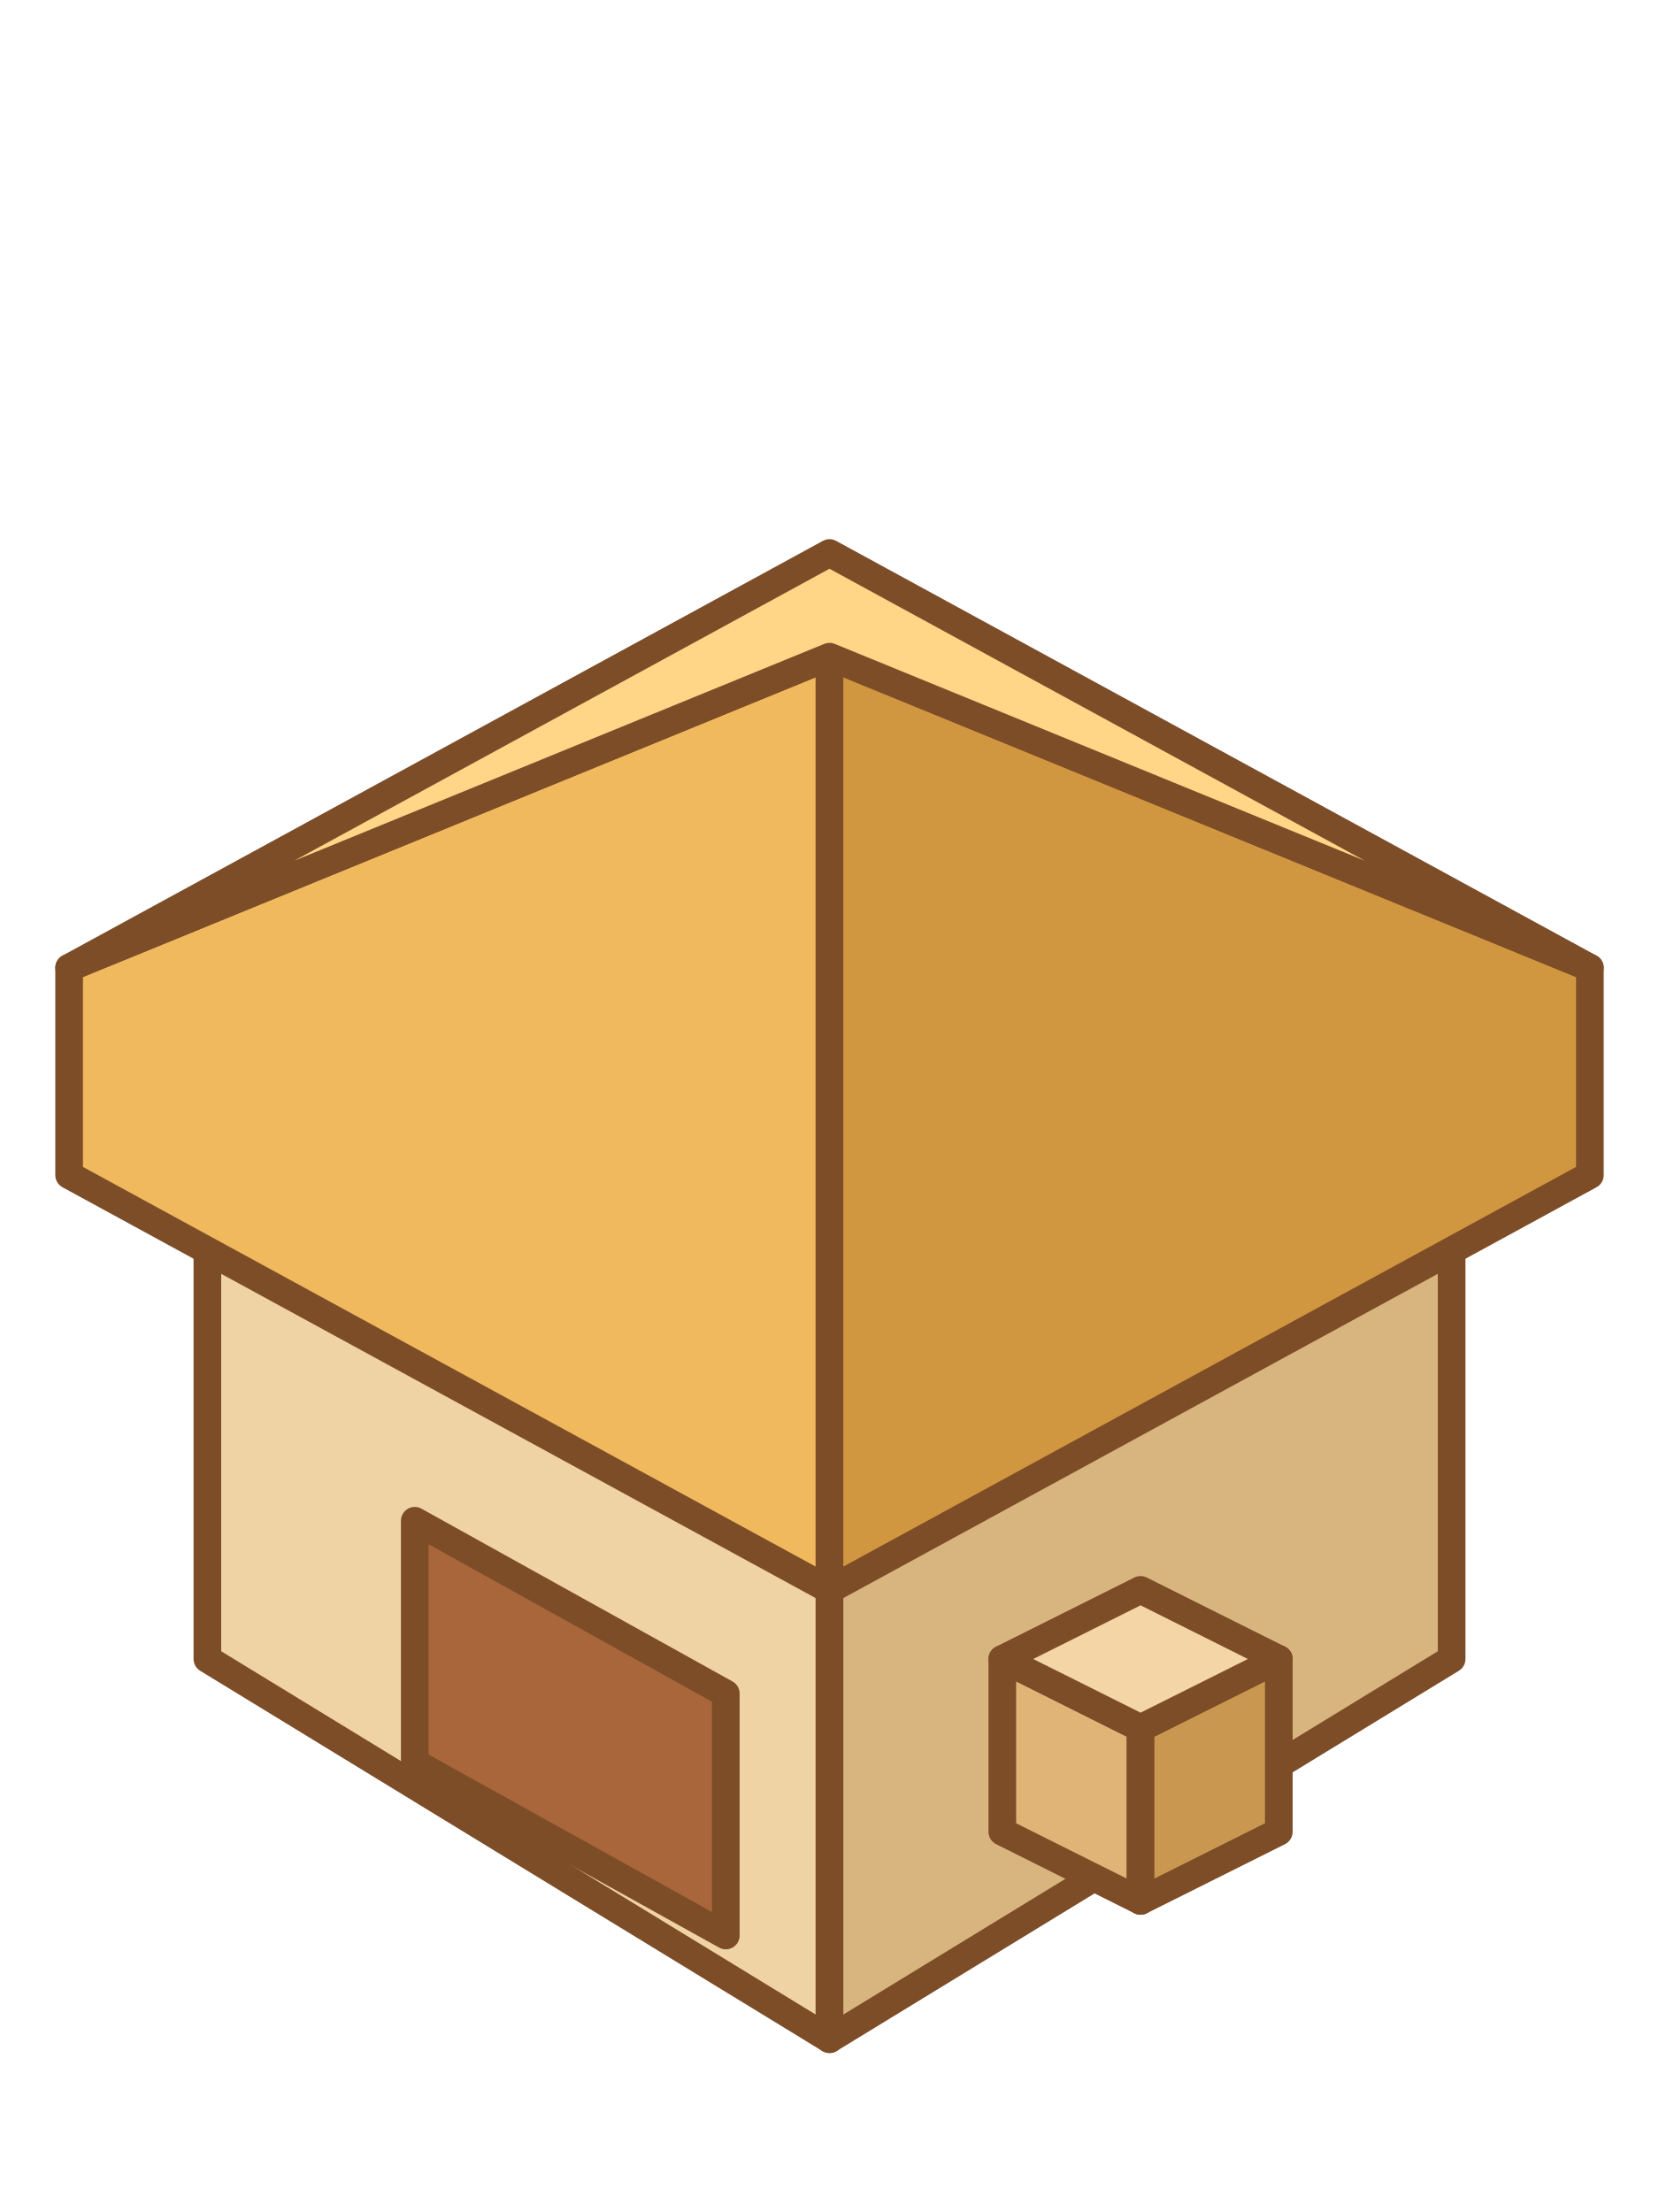
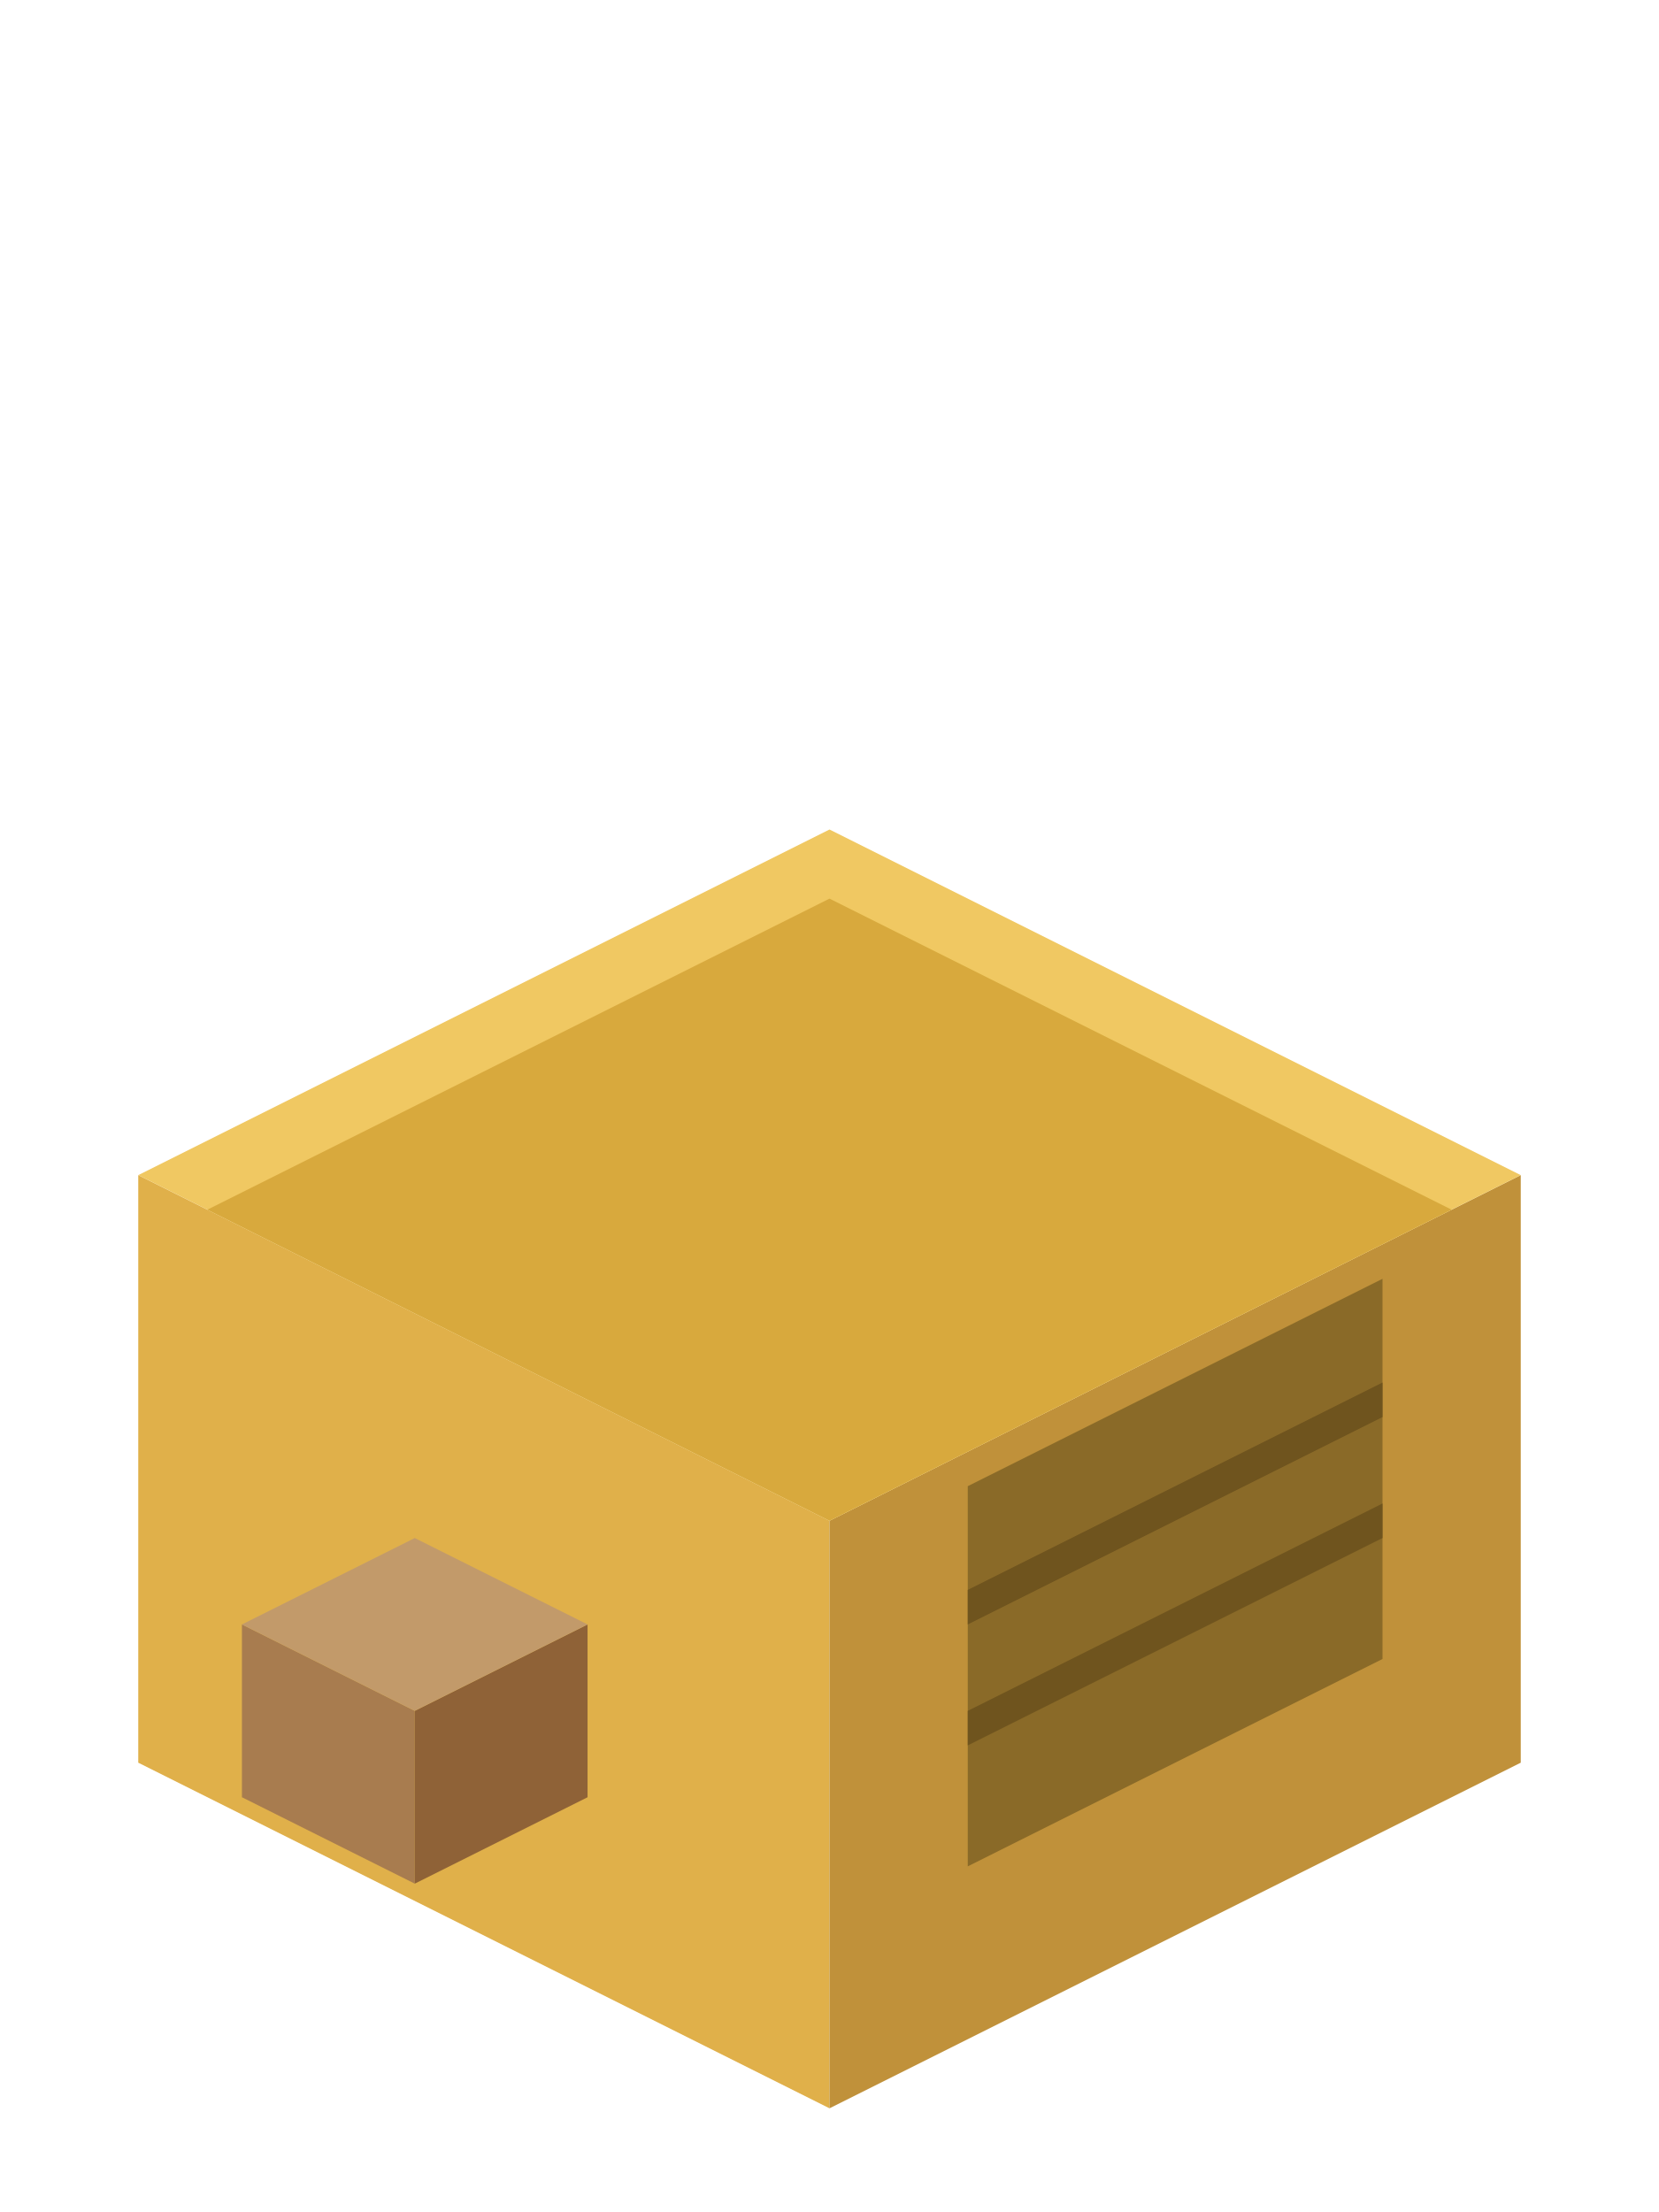
<svg xmlns="http://www.w3.org/2000/svg" viewBox="0 0 96 128">
-   <g stroke="#7d4d28" stroke-width="1.6" stroke-linejoin="round">
-     <polygon points="12,70 48,92 48,118 12,96" fill="#f0d3a4" />
-     <polygon points="48,92 84,70 84,96 48,118" fill="#d8b57f" />
-     <polygon points="4,68 48,92 48,38 4,56" fill="#f0b95e" />
-     <polygon points="48,92 92,68 92,56 48,38" fill="#d19640" />
-     <polygon points="4,56 48,32 92,56 48,38" fill="#ffd587" />
-     <polygon points="24,88 42,98 42,112 24,102" fill="#a8663a" />
-     <polygon points="58,96 66,100 66,110 58,106" fill="#e0b477" />
-     <polygon points="66,100 74,96 74,106 66,110" fill="#c9974f" />
-     <polygon points="58,96 66,92 74,96 66,100" fill="#f3d5a6" />
-   </g>
+   <polygon points="8,102 48,122 48,88 8,68" fill="#e0b04a" />
+   <polygon points="48,122 88,102 88,68 48,88" fill="#c0913a" />
+   <polygon points="48,48 88,68 48,88 8,68" fill="#f0c862" />
+   <polygon points="48,52 84,70 48,88 12,70" fill="#d8a93d" />
+   <polygon points="56,86 80,74 80,96 56,108" fill="#8a6a28" />
+   <polygon points="56,92 80,80 80,82 56,94" fill="#6f541e" />
+   <polygon points="56,99 80,87 80,89 56,101" fill="#6f541e" />
+   <polygon points="14,104 24,109 24,99 14,94" fill="#a87c4f" />
+   <polygon points="24,109 34,104 34,94 24,99" fill="#8f6237" />
+   <polygon points="24,89 34,94 24,99 14,94" fill="#c29a6a" />
</svg>
